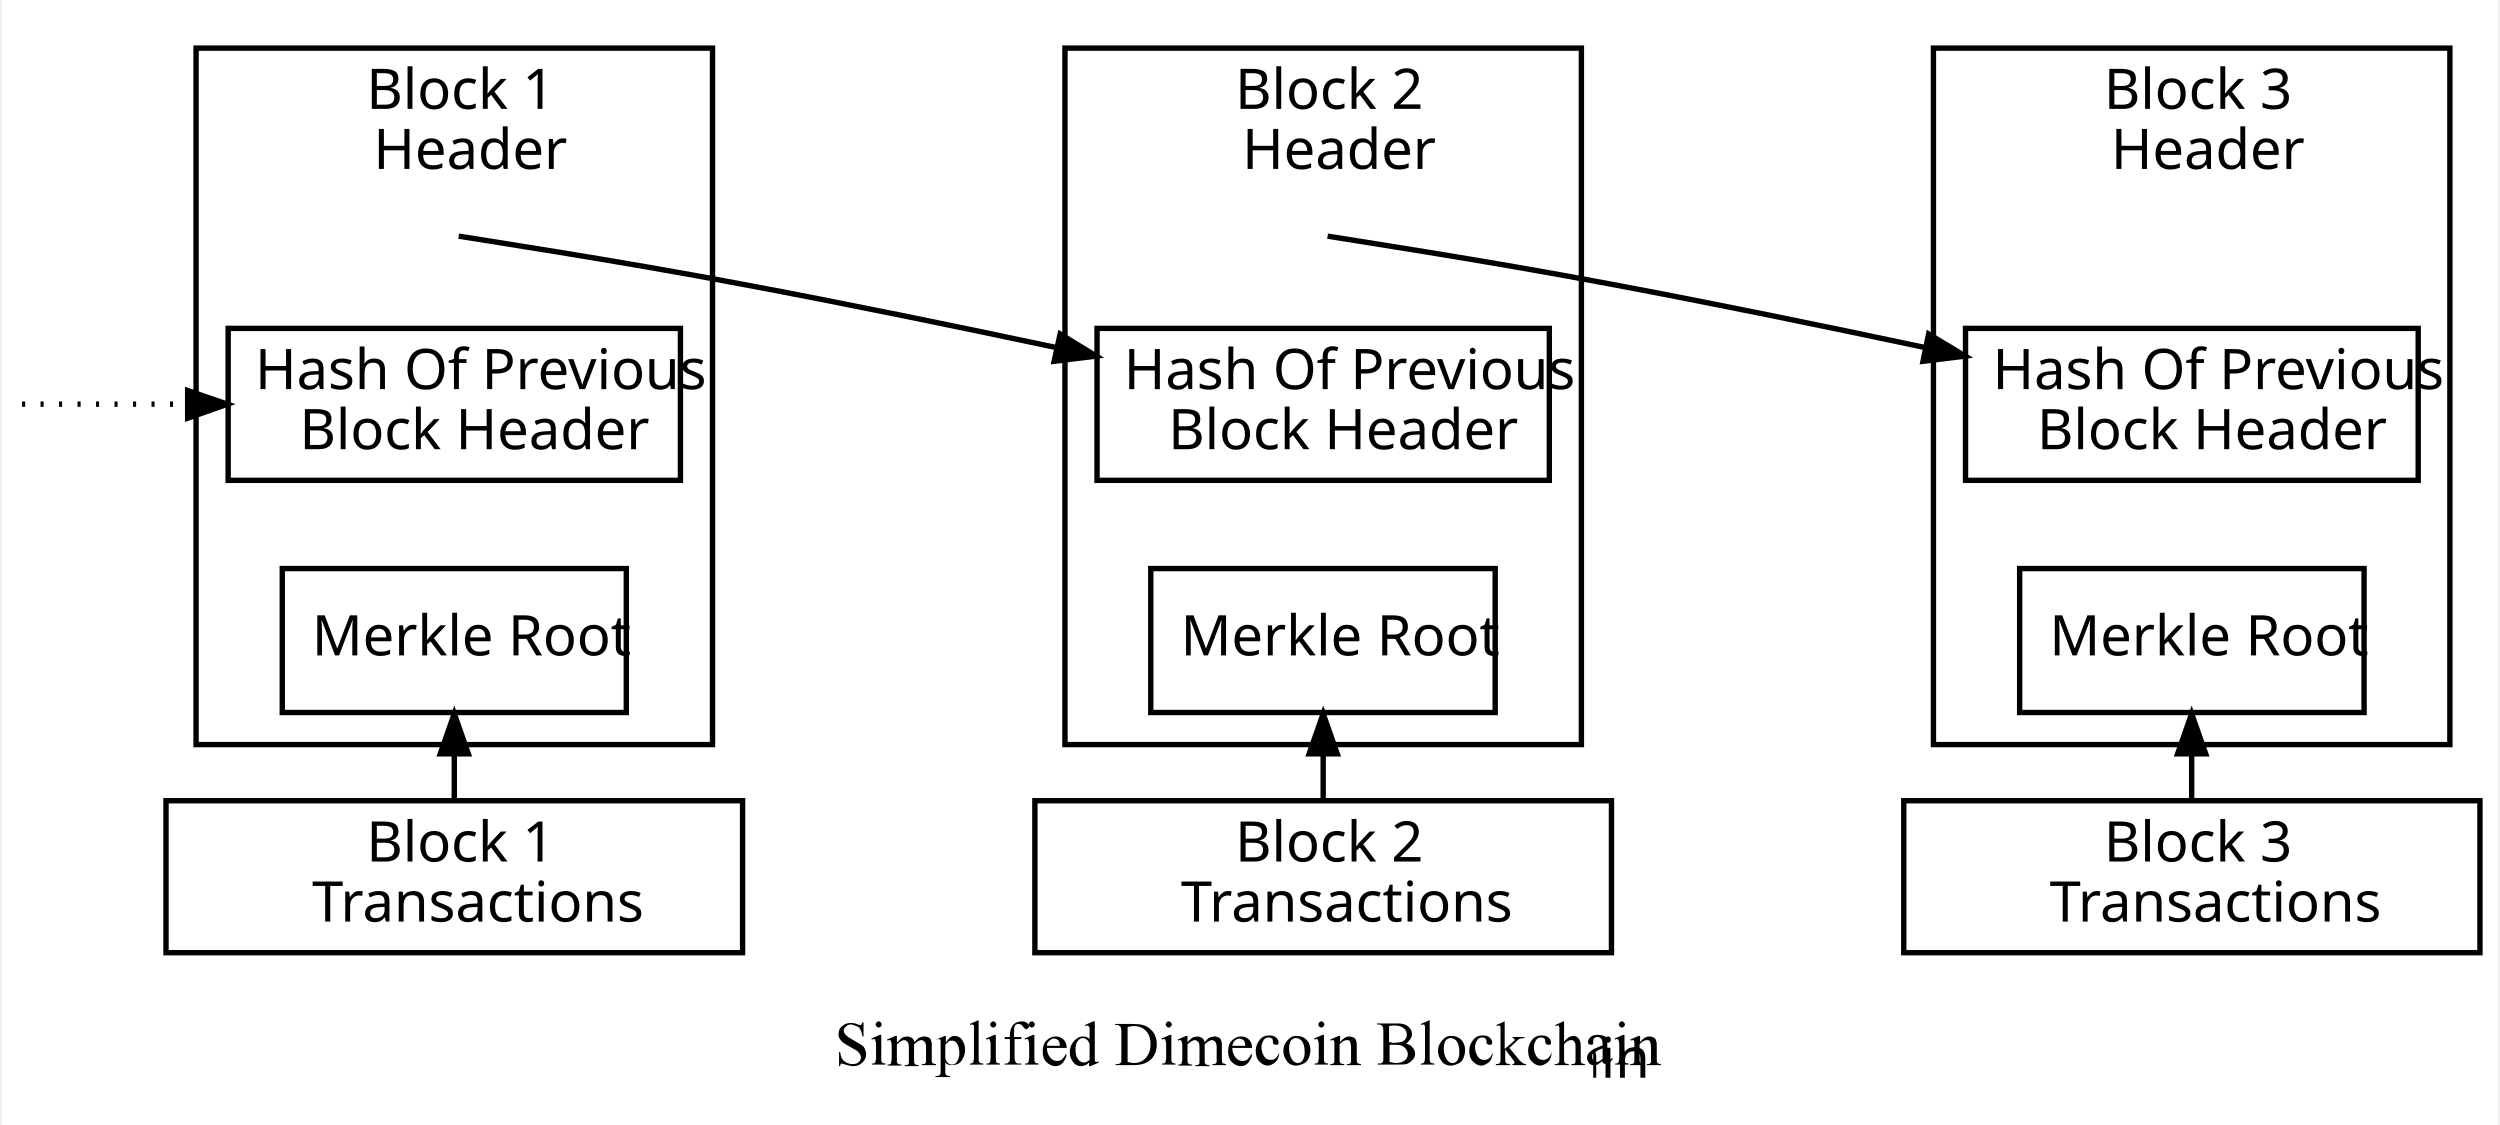
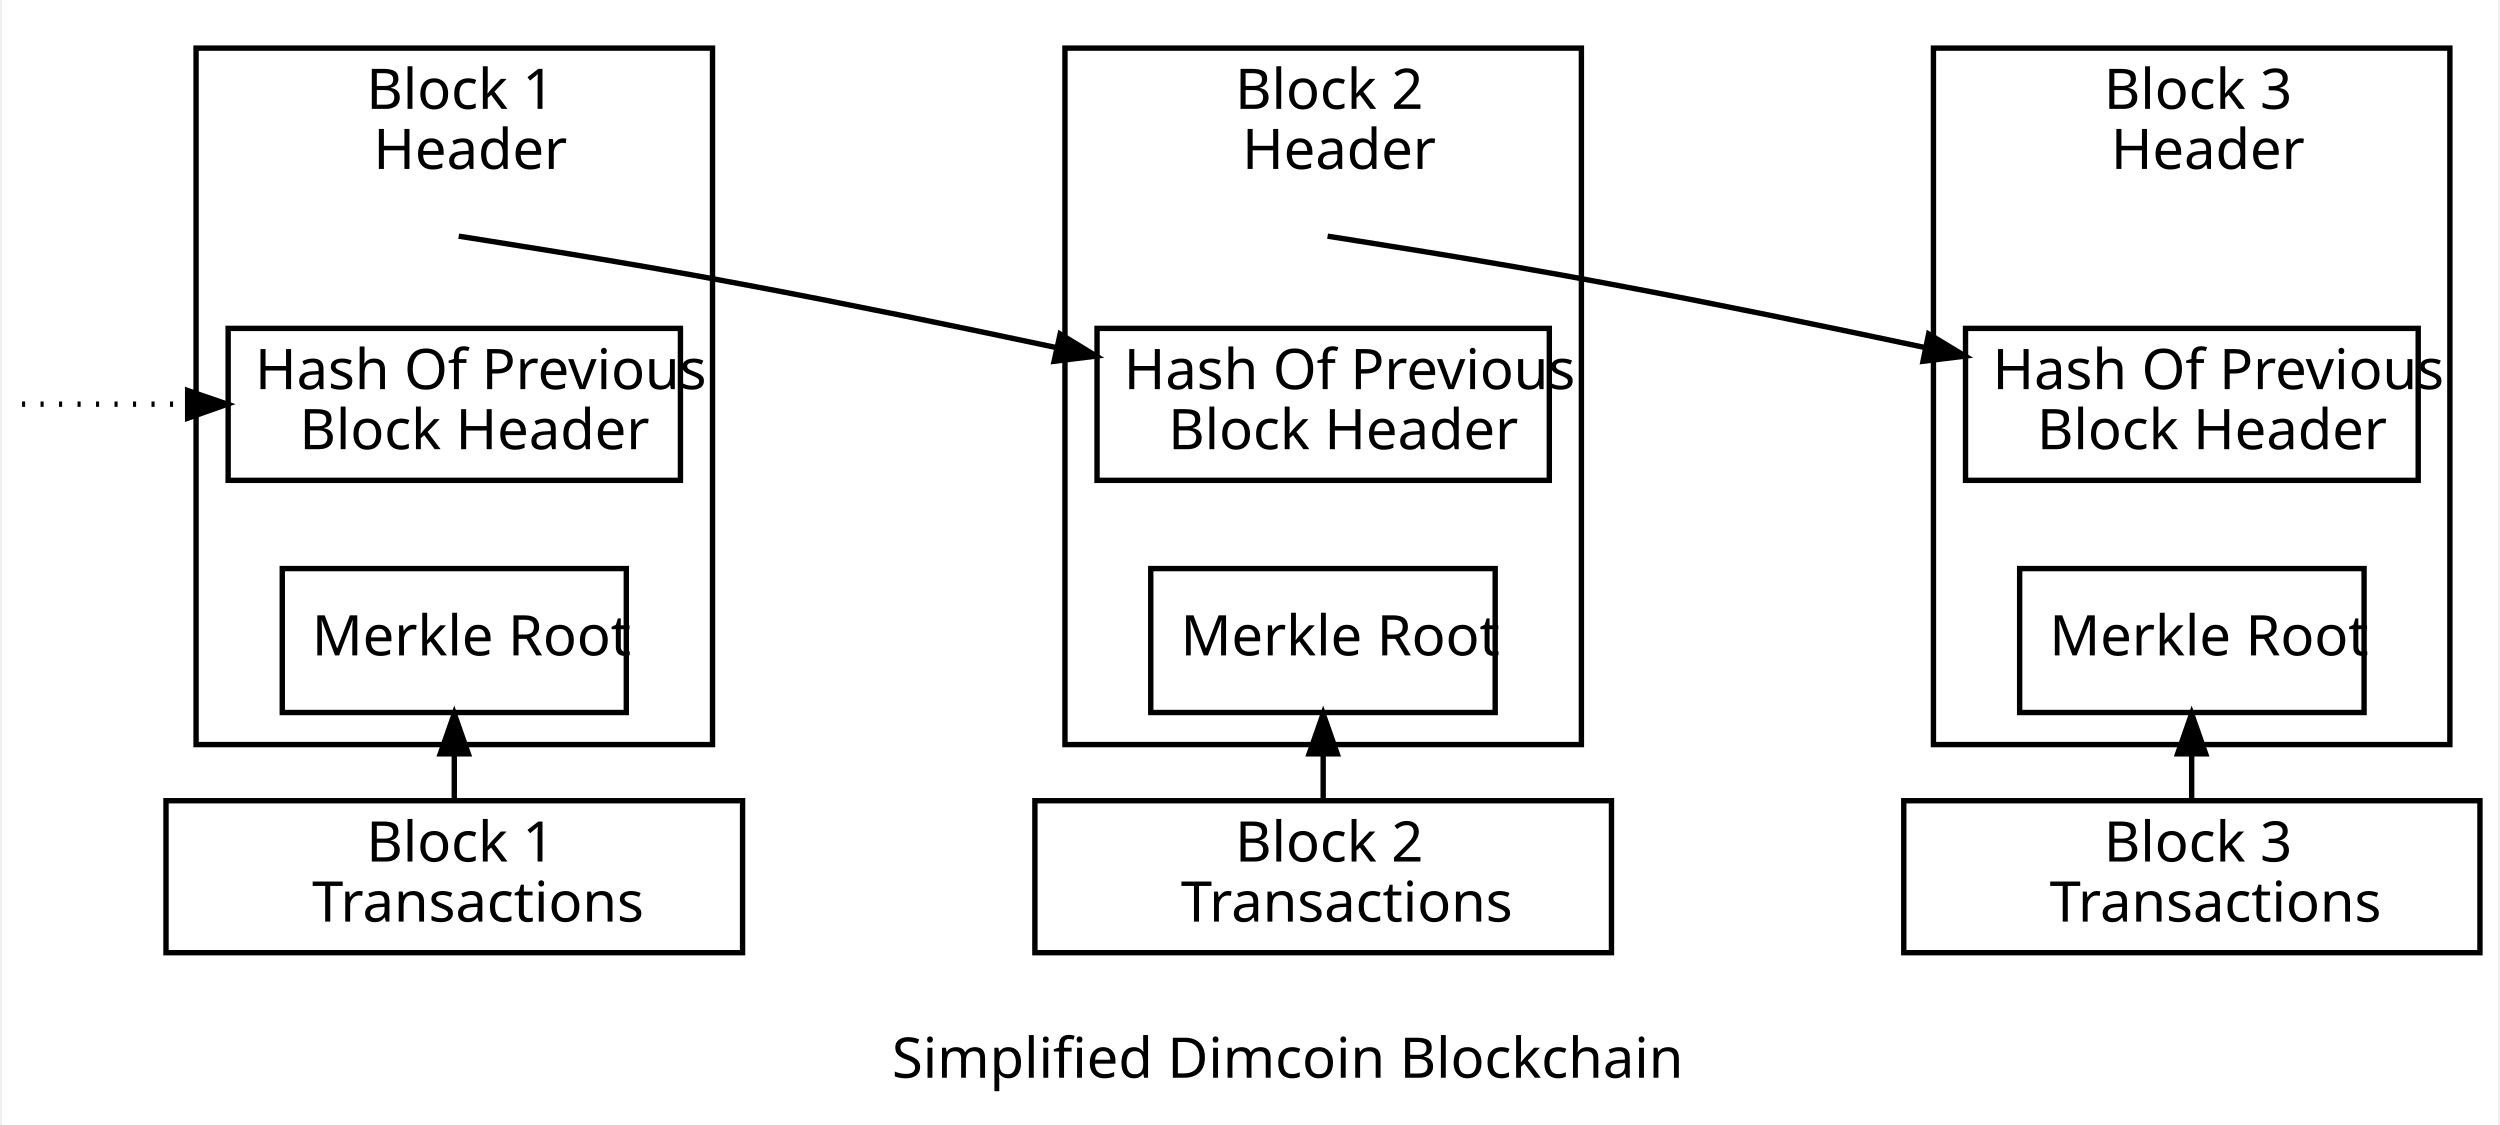
<svg xmlns="http://www.w3.org/2000/svg" version="1.1" id="Layer_1" x="0px" y="0px" width="480px" height="216px" viewBox="0 0 480 216" style="enable-background:new 0 0 480 216;" xml:space="preserve">
  <style type="text/css">
	.st0{fill:#FFFFFF;}
	.st1{font-family:'TimesNewRomanPSMT';}
	.st2{font-size:10.761px;}
	.st3{fill:none;stroke:#000000;stroke-width:1.345;stroke-miterlimit:3.075;}
	.st4{stroke:#000000;stroke-width:1.345;stroke-miterlimit:3.075;}
	.st5{fill:none;stroke:#000000;stroke-width:1.345;stroke-miterlimit:3.075;stroke-dasharray:0.769,3.843;}
</style>
  <g id="graph0" transform="scale(0.769848 0.769848) rotate(0) translate(4 277)">
    <polygon class="st0" points="-3.5,3.6 -3.5,-277 619,-277 619,3.6  " />
-     <text transform="matrix(1.299 0 0 1.299 225.2432 -8.2109)" class="st1 st2">Simplified Dash Block Chain</text>
+     <text transform="matrix(1.299 0 0 1.299 218.4554 -8.2109)" class="st1 st2">Simplified Dimcoin Blockchain</text>
    <g id="clust1">
      <polygon class="st3" points="44.9,-91.3 44.9,-265 173.7,-265 173.7,-91.3   " />
      <text transform="matrix(1.299 0 0 1.299 87.3659 -249.8418)" class="st1 st2">Block 1</text>
      <text transform="matrix(1.299 0 0 1.299 89.1266 -234.8651)" class="st1 st2">Header</text>
    </g>
    <g id="clust2">
      <polygon class="st3" points="261.6,-91.3 261.6,-265 390.4,-265 390.4,-91.3   " />
      <text transform="matrix(1.299 0 0 1.299 304.0344 -249.8418)" class="st1 st2">Block 2</text>
      <text transform="matrix(1.299 0 0 1.299 305.7951 -234.8651)" class="st1 st2">Header</text>
    </g>
    <g id="clust3">
      <polygon class="st3" points="478.2,-91.3 478.2,-265 607,-265 607,-91.3   " />
      <text transform="matrix(1.299 0 0 1.299 520.7028 -249.8418)" class="st1 st2">Block 3</text>
      <text transform="matrix(1.299 0 0 1.299 522.4648 -234.8651)" class="st1 st2">Header</text>
    </g>
    <g id="node1">
      <polygon class="st3" points="181.2,-77.3 37.4,-77.3 37.4,-39.4 181.2,-39.4   " />
      <text transform="matrix(1.299 0 0 1.299 87.3659 -62.1291)" class="st1 st2">Block 1</text>
      <text transform="matrix(1.299 0 0 1.299 73.8372 -47.1517)" class="st1 st2">Transactions</text>
    </g>
    <g id="node4">
      <polygon class="st3" points="152.2,-135.2 66.4,-135.2 66.4,-99.3 152.2,-99.3   " />
      <text transform="matrix(1.299 0 0 1.299 73.7795 -113.5495)" class="st1 st2">Merkle Root</text>
    </g>
    <g id="edge6">
      <path class="st3" d="M109.3-77.7c0-3.8,0-7.6,0-11.3" />
      <polygon class="st4" points="105.8,-89 109.3,-99 112.8,-89   " />
    </g>
    <g id="node5">
      <polygon class="st3" points="397.9,-77.3 254.1,-77.3 254.1,-39.4 397.9,-39.4   " />
      <text transform="matrix(1.299 0 0 1.299 304.0344 -62.1291)" class="st1 st2">Block 2</text>
      <text transform="matrix(1.299 0 0 1.299 290.5063 -47.1517)" class="st1 st2">Transactions</text>
    </g>
    <g id="node7">
      <polygon class="st3" points="382.4,-195.1 269.6,-195.1 269.6,-157.2 382.4,-157.2   " />
      <text transform="matrix(1.299 0 0 1.299 276.2755 -179.9486)" class="st1 st2">Hash Of Previous</text>
      <text transform="matrix(1.299 0 0 1.299 287.3534 -164.9712)" class="st1 st2">Block Header</text>
    </g>
    <g id="edge2">
      <path class="st3" d="M110.4-218.1c2.3,0.4,40.4,6.2,70.8,12c25.7,4.8,53.8,10.6,78.3,15.8" />
      <polygon class="st4" points="260.4,-193.7 269.4,-188.2 258.9,-186.9   " />
    </g>
    <g id="node3">
      <polygon class="st3" points="165.7,-195.1 52.9,-195.1 52.9,-157.2 165.7,-157.2   " />
      <text transform="matrix(1.299 0 0 1.299 59.6064 -179.9486)" class="st1 st2">Hash Of Previous</text>
      <text transform="matrix(1.299 0 0 1.299 70.6837 -164.9712)" class="st1 st2">Block Header</text>
    </g>
    <g id="node8">
      <polygon class="st3" points="368.9,-135.2 283,-135.2 283,-99.3 368.9,-99.3   " />
      <text transform="matrix(1.299 0 0 1.299 290.4486 -113.5495)" class="st1 st2">Merkle Root</text>
    </g>
    <g id="edge7">
      <path class="st3" d="M326-77.7c0-3.8,0-7.6,0-11.3" />
      <polygon class="st4" points="322.5,-89 326,-99 329.5,-89   " />
    </g>
    <g id="node9">
      <polygon class="st3" points="614.5,-77.3 470.8,-77.3 470.8,-39.4 614.5,-39.4   " />
      <text transform="matrix(1.299 0 0 1.299 520.7028 -62.1291)" class="st1 st2">Block 3</text>
      <text transform="matrix(1.299 0 0 1.299 507.1754 -47.1517)" class="st1 st2">Transactions</text>
    </g>
    <g id="node12">
      <polygon class="st3" points="599.1,-195.1 486.2,-195.1 486.2,-157.2 599.1,-157.2   " />
      <text transform="matrix(1.299 0 0 1.299 492.9439 -179.9486)" class="st1 st2">Hash Of Previous</text>
      <text transform="matrix(1.299 0 0 1.299 504.0219 -164.9712)" class="st1 st2">Block Header</text>
    </g>
    <g id="edge3">
      <path class="st3" d="M327.1-218.1c2.3,0.4,40.4,6.2,70.8,12c25.7,4.8,53.8,10.6,78.3,15.8" />
      <polygon class="st4" points="477,-193.7 486.1,-188.2 475.6,-186.9   " />
    </g>
    <g id="node13">
      <polygon class="st3" points="585.6,-135.2 499.7,-135.2 499.7,-99.3 585.6,-99.3   " />
      <text transform="matrix(1.299 0 0 1.299 507.117 -113.5495)" class="st1 st2">Merkle Root</text>
    </g>
    <g id="edge8">
      <path class="st3" d="M542.6-77.7c0-3.8,0-7.6,0-11.3" />
      <polygon class="st4" points="539.1,-89 542.6,-99 546.1,-89   " />
    </g>
    <g id="edge1">
      <path class="st5" d="M1.5-176.2c1.3,0,19.8,0,41,0" />
      <polygon class="st4" points="42.8,-179.6 52.7,-176.2 42.8,-172.7   " />
    </g>
  </g>
-   <rect x="173" y="196.5" class="st0" width="132.9" height="16.2" />
-   <g>
-     <path d="M165.8,196.3v2.7h-0.2c-0.1-0.5-0.2-0.9-0.4-1.3s-0.4-0.6-0.8-0.7s-0.7-0.3-1-0.3c-0.4,0-0.7,0.1-1,0.4s-0.4,0.5-0.4,0.8   c0,0.2,0.1,0.5,0.3,0.7c0.2,0.3,0.8,0.7,1.7,1.2c0.7,0.4,1.2,0.7,1.5,0.9s0.5,0.5,0.6,0.8s0.2,0.6,0.2,0.9c0,0.6-0.2,1.1-0.7,1.6   s-1.1,0.7-1.8,0.7c-0.2,0-0.4,0-0.7-0.1c-0.1,0-0.4-0.1-0.8-0.2s-0.6-0.2-0.7-0.2c-0.1,0-0.2,0-0.2,0.1s-0.1,0.2-0.1,0.4h-0.2v-2.7   h0.2c0.1,0.6,0.2,1,0.4,1.3s0.4,0.5,0.8,0.7s0.7,0.3,1.2,0.3c0.5,0,0.9-0.1,1.2-0.4s0.4-0.6,0.4-0.9c0-0.2-0.1-0.4-0.2-0.6   s-0.3-0.4-0.5-0.6c-0.2-0.1-0.6-0.4-1.2-0.7s-1.2-0.7-1.5-0.9s-0.5-0.5-0.7-0.8s-0.2-0.6-0.2-0.9c0-0.6,0.2-1.1,0.7-1.5   s1-0.6,1.7-0.6c0.4,0,0.9,0.1,1.3,0.3c0.2,0.1,0.4,0.1,0.5,0.1c0.1,0,0.2,0,0.2-0.1s0.1-0.2,0.2-0.4H165.8z" />
-     <path d="M169.2,198.9v4.3c0,0.3,0,0.6,0.1,0.7s0.1,0.2,0.2,0.2s0.3,0.1,0.5,0.1v0.2h-2.6v-0.2c0.3,0,0.4,0,0.5-0.1s0.2-0.1,0.2-0.3   s0.1-0.3,0.1-0.7v-2.1c0-0.6,0-1-0.1-1.1c0-0.1-0.1-0.2-0.1-0.3s-0.1-0.1-0.2-0.1c-0.1,0-0.2,0-0.4,0.1l-0.1-0.2l1.6-0.7H169.2z    M168.7,196.1c0.2,0,0.3,0.1,0.4,0.2s0.2,0.3,0.2,0.4s-0.1,0.3-0.2,0.4s-0.3,0.2-0.4,0.2s-0.3-0.1-0.4-0.2s-0.2-0.3-0.2-0.4   s0.1-0.3,0.2-0.4S168.6,196.1,168.7,196.1z" />
-     <path d="M172.3,200.1c0.4-0.4,0.6-0.6,0.7-0.7c0.2-0.1,0.4-0.3,0.6-0.3s0.4-0.1,0.6-0.1c0.3,0,0.6,0.1,0.9,0.3s0.4,0.5,0.5,0.8   c0.4-0.5,0.7-0.8,1-0.9s0.6-0.2,0.9-0.2c0.3,0,0.5,0.1,0.8,0.2s0.4,0.4,0.5,0.7c0.1,0.2,0.1,0.6,0.1,1.1v2.3c0,0.3,0,0.6,0.1,0.7   c0,0.1,0.1,0.2,0.2,0.2s0.3,0.1,0.5,0.1v0.2H177v-0.2h0.1c0.2,0,0.4,0,0.5-0.1c0.1-0.1,0.2-0.2,0.2-0.3c0-0.1,0-0.3,0-0.6V201   c0-0.4-0.1-0.7-0.2-0.9c-0.2-0.2-0.4-0.4-0.7-0.4c-0.2,0-0.4,0.1-0.6,0.2s-0.5,0.3-0.8,0.6l0,0.1l0,0.3v2.6c0,0.4,0,0.6,0.1,0.7   s0.1,0.2,0.2,0.2s0.3,0.1,0.6,0.1v0.2h-2.7v-0.2c0.3,0,0.5,0,0.6-0.1s0.2-0.2,0.2-0.3c0-0.1,0-0.3,0-0.6V201c0-0.4-0.1-0.8-0.2-0.9   c-0.2-0.2-0.4-0.4-0.7-0.4c-0.2,0-0.4,0.1-0.6,0.2c-0.3,0.2-0.6,0.4-0.8,0.6v2.9c0,0.4,0,0.6,0.1,0.7s0.1,0.2,0.2,0.2   s0.3,0.1,0.6,0.1v0.2h-2.7v-0.2c0.2,0,0.4,0,0.5-0.1s0.2-0.1,0.2-0.3s0.1-0.3,0.1-0.7v-2.1c0-0.6,0-1-0.1-1.1   c0-0.1-0.1-0.2-0.1-0.3s-0.1-0.1-0.2-0.1c-0.1,0-0.2,0-0.4,0.1l-0.1-0.2l1.6-0.7h0.3V200.1z" />
-     <path d="M179.7,199.6l1.7-0.7h0.2v1.3c0.3-0.5,0.6-0.8,0.8-1s0.6-0.3,0.9-0.3c0.5,0,1,0.2,1.3,0.6c0.4,0.5,0.7,1.2,0.7,2   c0,0.9-0.3,1.7-0.8,2.3c-0.4,0.5-1,0.7-1.7,0.7c-0.3,0-0.5,0-0.8-0.1c-0.2-0.1-0.3-0.2-0.5-0.4v1.6c0,0.4,0,0.6,0.1,0.7   s0.1,0.2,0.2,0.2s0.3,0.1,0.6,0.1v0.2h-2.8v-0.2h0.1c0.2,0,0.4,0,0.6-0.1c0.1,0,0.1-0.1,0.2-0.2s0.1-0.3,0.1-0.7v-5.1   c0-0.3,0-0.6,0-0.7s-0.1-0.2-0.1-0.2s-0.2-0.1-0.3-0.1c-0.1,0-0.2,0-0.4,0.1L179.7,199.6z M181.5,200.6v2c0,0.4,0,0.7,0.1,0.9   c0.1,0.2,0.2,0.4,0.4,0.6s0.5,0.3,0.8,0.3c0.4,0,0.7-0.2,0.9-0.5c0.3-0.4,0.5-1,0.5-1.7c0-0.8-0.2-1.5-0.5-1.9   c-0.2-0.3-0.5-0.5-0.9-0.5c-0.2,0-0.4,0-0.6,0.1C182.1,200,181.9,200.2,181.5,200.6z" />
-     <path d="M187.9,196.1v7.1c0,0.3,0,0.6,0.1,0.7s0.1,0.2,0.2,0.2s0.3,0.1,0.6,0.1v0.2h-2.6v-0.2c0.2,0,0.4,0,0.5-0.1s0.2-0.1,0.2-0.3   s0.1-0.3,0.1-0.7v-4.9c0-0.6,0-1,0-1.1s-0.1-0.2-0.1-0.3s-0.1-0.1-0.2-0.1c-0.1,0-0.2,0-0.4,0.1l-0.1-0.2l1.6-0.7H187.9z" />
-     <path d="M191.2,198.9v4.3c0,0.3,0,0.6,0.1,0.7s0.1,0.2,0.2,0.2s0.3,0.1,0.5,0.1v0.2h-2.6v-0.2c0.3,0,0.4,0,0.5-0.1s0.2-0.1,0.2-0.3   s0.1-0.3,0.1-0.7v-2.1c0-0.6,0-1-0.1-1.1c0-0.1-0.1-0.2-0.1-0.3s-0.1-0.1-0.2-0.1c-0.1,0-0.2,0-0.4,0.1l-0.1-0.2l1.6-0.7H191.2z    M190.7,196.1c0.2,0,0.3,0.1,0.4,0.2s0.2,0.3,0.2,0.4s-0.1,0.3-0.2,0.4s-0.3,0.2-0.4,0.2s-0.3-0.1-0.4-0.2s-0.2-0.3-0.2-0.4   s0.1-0.3,0.2-0.4S190.6,196.1,190.7,196.1z" />
-     <path d="M194.8,199.5v3.5c0,0.5,0.1,0.8,0.2,0.9c0.1,0.2,0.3,0.3,0.6,0.3h0.5v0.2h-3.2v-0.2h0.2c0.2,0,0.3,0,0.4-0.1   s0.2-0.2,0.3-0.3s0.1-0.4,0.1-0.8v-3.5h-1v-0.4h1v-0.4c0-0.5,0.1-1,0.3-1.4s0.4-0.7,0.8-0.9s0.8-0.3,1.2-0.3c0.4,0,0.8,0.1,1.1,0.4   c0.2,0.2,0.3,0.4,0.3,0.6c0,0.1-0.1,0.2-0.2,0.3s-0.2,0.2-0.3,0.2c-0.1,0-0.2,0-0.3-0.1s-0.2-0.2-0.4-0.4s-0.3-0.4-0.4-0.4   s-0.3-0.1-0.4-0.1c-0.2,0-0.3,0-0.5,0.1s-0.2,0.2-0.3,0.4s-0.1,0.7-0.1,1.6v0.4h1.4v0.4H194.8z" />
-     <path d="M198.6,198.9v4.3c0,0.3,0,0.6,0.1,0.7s0.1,0.2,0.2,0.2s0.3,0.1,0.5,0.1v0.2h-2.6v-0.2c0.3,0,0.4,0,0.5-0.1s0.2-0.1,0.2-0.3   s0.1-0.3,0.1-0.7v-2.1c0-0.6,0-1-0.1-1.1c0-0.1-0.1-0.2-0.1-0.3s-0.1-0.1-0.2-0.1c-0.1,0-0.2,0-0.4,0.1l-0.1-0.2l1.6-0.7H198.6z    M198.1,196.1c0.2,0,0.3,0.1,0.4,0.2s0.2,0.3,0.2,0.4s-0.1,0.3-0.2,0.4s-0.3,0.2-0.4,0.2s-0.3-0.1-0.4-0.2s-0.2-0.3-0.2-0.4   s0.1-0.3,0.2-0.4S197.9,196.1,198.1,196.1z" />
-     <path d="M201,201.1c0,0.8,0.2,1.4,0.6,1.9s0.8,0.7,1.4,0.7c0.4,0,0.7-0.1,0.9-0.3s0.5-0.5,0.7-1l0.2,0.1c-0.1,0.5-0.3,1-0.7,1.5   s-0.9,0.7-1.5,0.7c-0.6,0-1.2-0.3-1.7-0.8s-0.7-1.2-0.7-2c0-0.9,0.2-1.6,0.7-2.1s1.1-0.8,1.8-0.8c0.6,0,1.1,0.2,1.5,0.6   s0.6,0.9,0.6,1.6H201z M201,200.8h2.5c0-0.3-0.1-0.6-0.1-0.7c-0.1-0.2-0.2-0.4-0.4-0.5s-0.4-0.2-0.6-0.2c-0.3,0-0.6,0.1-0.9,0.4   S201,200.3,201,200.8z" />
-     <path d="M209.2,203.9c-0.3,0.3-0.5,0.5-0.8,0.6s-0.5,0.2-0.8,0.2c-0.6,0-1.1-0.2-1.5-0.7s-0.7-1.1-0.7-1.9s0.2-1.5,0.7-2.1   s1.1-1,1.9-1c0.5,0,0.9,0.2,1.2,0.5v-1c0-0.6,0-1,0-1.1S209,197,209,197s-0.1-0.1-0.2-0.1c-0.1,0-0.2,0-0.4,0.1l-0.1-0.2l1.6-0.7   h0.3v6.2c0,0.6,0,1,0,1.2s0.1,0.2,0.1,0.3s0.1,0.1,0.2,0.1c0.1,0,0.2,0,0.4-0.1l0.1,0.2l-1.6,0.7h-0.3V203.9z M209.2,203.5v-2.8   c0-0.3-0.1-0.5-0.2-0.7s-0.3-0.4-0.5-0.5s-0.4-0.2-0.6-0.2c-0.3,0-0.7,0.2-0.9,0.5c-0.4,0.4-0.5,1-0.5,1.8c0,0.8,0.2,1.4,0.5,1.8   s0.7,0.6,1.1,0.6C208.5,204,208.8,203.8,209.2,203.5z" />
-     <path d="M214.2,204.5v-0.2h0.3c0.3,0,0.6-0.1,0.7-0.3c0.1-0.1,0.1-0.4,0.1-0.9v-5.1c0-0.5-0.1-0.8-0.2-0.9   c-0.2-0.2-0.4-0.3-0.7-0.3h-0.3v-0.2h3.2c1.2,0,2.1,0.1,2.7,0.4s1.1,0.7,1.5,1.3s0.6,1.4,0.6,2.2c0,1.1-0.3,2-1,2.8   c-0.8,0.8-1.9,1.2-3.4,1.2H214.2z M216.5,203.9c0.5,0.1,0.9,0.2,1.2,0.2c0.9,0,1.7-0.3,2.3-1s0.9-1.5,0.9-2.6c0-1.1-0.3-2-0.9-2.6   s-1.4-0.9-2.3-0.9c-0.4,0-0.8,0.1-1.2,0.2V203.9z" />
-     <path d="M224.9,198.9v4.3c0,0.3,0,0.6,0.1,0.7s0.1,0.2,0.2,0.2s0.3,0.1,0.5,0.1v0.2h-2.6v-0.2c0.3,0,0.4,0,0.5-0.1s0.2-0.1,0.2-0.3   s0.1-0.3,0.1-0.7v-2.1c0-0.6,0-1-0.1-1.1c0-0.1-0.1-0.2-0.1-0.3s-0.1-0.1-0.2-0.1c-0.1,0-0.2,0-0.4,0.1l-0.1-0.2l1.6-0.7H224.9z    M224.4,196.1c0.2,0,0.3,0.1,0.4,0.2s0.2,0.3,0.2,0.4s-0.1,0.3-0.2,0.4s-0.3,0.2-0.4,0.2s-0.3-0.1-0.4-0.2s-0.2-0.3-0.2-0.4   s0.1-0.3,0.2-0.4S224.2,196.1,224.4,196.1z" />
-     <path d="M228,200.1c0.4-0.4,0.6-0.6,0.7-0.7c0.2-0.1,0.4-0.3,0.6-0.3s0.4-0.1,0.6-0.1c0.3,0,0.6,0.1,0.9,0.3s0.4,0.5,0.5,0.8   c0.4-0.5,0.7-0.8,1-0.9s0.6-0.2,0.9-0.2c0.3,0,0.5,0.1,0.8,0.2s0.4,0.4,0.5,0.7c0.1,0.2,0.1,0.6,0.1,1.1v2.3c0,0.3,0,0.6,0.1,0.7   c0,0.1,0.1,0.2,0.2,0.2s0.3,0.1,0.5,0.1v0.2h-2.6v-0.2h0.1c0.2,0,0.4,0,0.5-0.1c0.1-0.1,0.2-0.2,0.2-0.3c0-0.1,0-0.3,0-0.6V201   c0-0.4-0.1-0.7-0.2-0.9c-0.2-0.2-0.4-0.4-0.7-0.4c-0.2,0-0.4,0.1-0.6,0.2s-0.5,0.3-0.8,0.6l0,0.1l0,0.3v2.6c0,0.4,0,0.6,0.1,0.7   s0.1,0.2,0.2,0.2s0.3,0.1,0.6,0.1v0.2h-2.7v-0.2c0.3,0,0.5,0,0.6-0.1s0.2-0.2,0.2-0.3c0-0.1,0-0.3,0-0.6V201c0-0.4-0.1-0.8-0.2-0.9   c-0.2-0.2-0.4-0.4-0.7-0.4c-0.2,0-0.4,0.1-0.6,0.2c-0.3,0.2-0.6,0.4-0.8,0.6v2.9c0,0.4,0,0.6,0.1,0.7s0.1,0.2,0.2,0.2   s0.3,0.1,0.6,0.1v0.2h-2.7v-0.2c0.2,0,0.4,0,0.5-0.1s0.2-0.1,0.2-0.3s0.1-0.3,0.1-0.7v-2.1c0-0.6,0-1-0.1-1.1   c0-0.1-0.1-0.2-0.1-0.3s-0.1-0.1-0.2-0.1c-0.1,0-0.2,0-0.4,0.1l-0.1-0.2l1.6-0.7h0.3V200.1z" />
-     <path d="M236.6,201.1c0,0.8,0.2,1.4,0.6,1.9s0.8,0.7,1.4,0.7c0.4,0,0.7-0.1,0.9-0.3s0.5-0.5,0.7-1l0.2,0.1c-0.1,0.5-0.3,1-0.7,1.5   s-0.9,0.7-1.5,0.7c-0.6,0-1.2-0.3-1.7-0.8s-0.7-1.2-0.7-2c0-0.9,0.2-1.6,0.7-2.1s1.1-0.8,1.8-0.8c0.6,0,1.1,0.2,1.5,0.6   s0.6,0.9,0.6,1.6H236.6z M236.6,200.8h2.5c0-0.3-0.1-0.6-0.1-0.7c-0.1-0.2-0.2-0.4-0.4-0.5s-0.4-0.2-0.6-0.2   c-0.3,0-0.6,0.1-0.9,0.4S236.7,200.3,236.6,200.8z" />
-     <path d="M245.6,202.4c-0.1,0.7-0.4,1.3-0.8,1.6s-0.9,0.6-1.4,0.6c-0.6,0-1.1-0.3-1.6-0.8s-0.7-1.2-0.7-2.1c0-0.8,0.3-1.5,0.8-2.1   s1.1-0.8,1.8-0.8c0.5,0,1,0.1,1.3,0.4s0.5,0.6,0.5,0.9c0,0.1,0,0.3-0.1,0.4s-0.2,0.1-0.4,0.1c-0.2,0-0.4-0.1-0.5-0.2   c-0.1-0.1-0.1-0.2-0.1-0.5s-0.1-0.4-0.2-0.5c-0.1-0.1-0.3-0.2-0.6-0.2c-0.4,0-0.7,0.1-0.9,0.4c-0.3,0.4-0.5,0.9-0.5,1.5   c0,0.6,0.2,1.2,0.5,1.7s0.7,0.7,1.3,0.7c0.4,0,0.7-0.1,1-0.4c0.2-0.2,0.4-0.5,0.6-1L245.6,202.4z" />
-     <path d="M249,198.9c0.8,0,1.5,0.3,2,0.9c0.4,0.5,0.6,1.1,0.6,1.8c0,0.5-0.1,1-0.3,1.5s-0.5,0.9-1,1.1s-0.9,0.4-1.4,0.4   c-0.8,0-1.5-0.3-1.9-1c-0.4-0.5-0.6-1.2-0.6-1.8c0-0.5,0.1-1,0.4-1.5s0.6-0.8,1-1.1S248.5,198.9,249,198.9z M248.8,199.3   c-0.2,0-0.4,0.1-0.6,0.2s-0.4,0.3-0.5,0.6s-0.2,0.7-0.2,1.2c0,0.8,0.2,1.5,0.5,2s0.7,0.8,1.2,0.8c0.4,0,0.7-0.2,0.9-0.5   s0.4-0.8,0.4-1.6c0-1-0.2-1.7-0.6-2.2C249.6,199.5,249.2,199.3,248.8,199.3z" />
-     <path d="M254.2,198.9v4.3c0,0.3,0,0.6,0.1,0.7s0.1,0.2,0.2,0.2s0.3,0.1,0.5,0.1v0.2h-2.6v-0.2c0.3,0,0.4,0,0.5-0.1s0.2-0.1,0.2-0.3   s0.1-0.3,0.1-0.7v-2.1c0-0.6,0-1-0.1-1.1c0-0.1-0.1-0.2-0.1-0.3s-0.1-0.1-0.2-0.1c-0.1,0-0.2,0-0.4,0.1l-0.1-0.2l1.6-0.7H254.2z    M253.7,196.1c0.2,0,0.3,0.1,0.4,0.2s0.2,0.3,0.2,0.4s-0.1,0.3-0.2,0.4s-0.3,0.2-0.4,0.2s-0.3-0.1-0.4-0.2s-0.2-0.3-0.2-0.4   s0.1-0.3,0.2-0.4S253.6,196.1,253.7,196.1z" />
-     <path d="M257.3,200.1c0.6-0.8,1.2-1.1,1.8-1.1c0.3,0,0.5,0.1,0.8,0.2s0.4,0.4,0.5,0.7c0.1,0.2,0.1,0.6,0.1,1.1v2.3   c0,0.3,0,0.6,0.1,0.7c0,0.1,0.1,0.2,0.2,0.2s0.3,0.1,0.5,0.1v0.2h-2.7v-0.2h0.1c0.2,0,0.4,0,0.5-0.1s0.2-0.2,0.2-0.3   c0-0.1,0-0.2,0-0.6v-2.2c0-0.5-0.1-0.8-0.2-1.1s-0.3-0.3-0.6-0.3c-0.5,0-0.9,0.3-1.4,0.8v2.8c0,0.4,0,0.6,0.1,0.7   c0.1,0.1,0.1,0.2,0.2,0.2s0.3,0.1,0.6,0.1v0.2h-2.7v-0.2h0.1c0.3,0,0.5-0.1,0.6-0.2s0.1-0.4,0.1-0.8v-2c0-0.6,0-1,0-1.2   s-0.1-0.2-0.1-0.3s-0.1-0.1-0.2-0.1c-0.1,0-0.2,0-0.4,0.1l-0.1-0.2l1.6-0.7h0.3V200.1z" />
-     <path d="M269.9,200.4c0.6,0.1,1,0.3,1.2,0.6c0.4,0.4,0.6,0.8,0.6,1.3c0,0.4-0.1,0.8-0.4,1.1s-0.6,0.6-1,0.8s-1.1,0.2-2,0.2h-3.8   v-0.2h0.3c0.3,0,0.6-0.1,0.7-0.3c0.1-0.1,0.1-0.4,0.1-0.9v-5.1c0-0.5-0.1-0.8-0.2-0.9c-0.2-0.2-0.4-0.3-0.7-0.3h-0.3v-0.2h3.4   c0.6,0,1.2,0,1.5,0.1c0.6,0.1,1,0.4,1.3,0.7s0.5,0.8,0.5,1.2c0,0.4-0.1,0.8-0.4,1.1S270.3,200.3,269.9,200.4z M266.8,200.1   c0.1,0,0.3,0,0.5,0.1s0.4,0,0.6,0c0.6,0,1-0.1,1.3-0.2s0.5-0.3,0.7-0.6s0.2-0.5,0.2-0.8c0-0.5-0.2-0.9-0.6-1.2s-0.9-0.5-1.7-0.5   c-0.4,0-0.7,0-1.1,0.1V200.1z M266.8,203.9c0.5,0.1,0.9,0.2,1.3,0.2c0.7,0,1.2-0.2,1.6-0.5s0.6-0.7,0.6-1.2c0-0.3-0.1-0.6-0.3-0.9   s-0.4-0.5-0.8-0.7s-0.8-0.2-1.4-0.2c-0.2,0-0.4,0-0.6,0s-0.3,0-0.4,0V203.9z" />
-     <path d="M274.5,196.1v7.1c0,0.3,0,0.6,0.1,0.7s0.1,0.2,0.2,0.2s0.3,0.1,0.6,0.1v0.2h-2.6v-0.2c0.2,0,0.4,0,0.5-0.1s0.2-0.1,0.2-0.3   s0.1-0.3,0.1-0.7v-4.9c0-0.6,0-1,0-1.1s-0.1-0.2-0.1-0.3s-0.1-0.1-0.2-0.1c-0.1,0-0.2,0-0.4,0.1l-0.1-0.2l1.6-0.7H274.5z" />
-     <path d="M278.7,198.9c0.8,0,1.5,0.3,2,0.9c0.4,0.5,0.6,1.1,0.6,1.8c0,0.5-0.1,1-0.3,1.5s-0.5,0.9-1,1.1s-0.9,0.4-1.4,0.4   c-0.8,0-1.5-0.3-1.9-1c-0.4-0.5-0.6-1.2-0.6-1.8c0-0.5,0.1-1,0.4-1.5s0.6-0.8,1-1.1S278.2,198.9,278.7,198.9z M278.5,199.3   c-0.2,0-0.4,0.1-0.6,0.2s-0.4,0.3-0.5,0.6s-0.2,0.7-0.2,1.2c0,0.8,0.2,1.5,0.5,2s0.7,0.8,1.2,0.8c0.4,0,0.7-0.2,0.9-0.5   s0.4-0.8,0.4-1.6c0-1-0.2-1.7-0.6-2.2C279.3,199.5,278.9,199.3,278.5,199.3z" />
-     <path d="M286.6,202.4c-0.1,0.7-0.4,1.3-0.8,1.6s-0.9,0.6-1.4,0.6c-0.6,0-1.1-0.3-1.6-0.8s-0.7-1.2-0.7-2.1c0-0.8,0.3-1.5,0.8-2.1   s1.1-0.8,1.8-0.8c0.5,0,1,0.1,1.3,0.4s0.5,0.6,0.5,0.9c0,0.1,0,0.3-0.1,0.4s-0.2,0.1-0.4,0.1c-0.2,0-0.4-0.1-0.5-0.2   c-0.1-0.1-0.1-0.2-0.1-0.5s-0.1-0.4-0.2-0.5c-0.1-0.1-0.3-0.2-0.6-0.2c-0.4,0-0.7,0.1-0.9,0.4c-0.3,0.4-0.5,0.9-0.5,1.5   c0,0.6,0.2,1.2,0.5,1.7s0.7,0.7,1.3,0.7c0.4,0,0.7-0.1,1-0.4c0.2-0.2,0.4-0.5,0.6-1L286.6,202.4z" />
-     <path d="M288.9,196.1v5.3l1.4-1.2c0.3-0.3,0.5-0.4,0.5-0.5c0,0,0-0.1,0-0.1c0-0.1,0-0.1-0.1-0.2s-0.2-0.1-0.3-0.1v-0.2h2.3v0.2   c-0.3,0-0.6,0.1-0.8,0.1s-0.4,0.2-0.7,0.5l-1.4,1.3l1.4,1.7c0.4,0.5,0.6,0.8,0.8,0.9c0.2,0.2,0.4,0.3,0.5,0.4   c0.1,0,0.3,0.1,0.5,0.1v0.2h-2.6v-0.2c0.1,0,0.2,0,0.3-0.1s0.1-0.1,0.1-0.2c0-0.1-0.1-0.2-0.2-0.4l-1.6-2.1v1.8   c0,0.3,0,0.6,0.1,0.7s0.1,0.2,0.2,0.2s0.3,0.1,0.6,0.1v0.2h-2.7v-0.2c0.3,0,0.5,0,0.6-0.1c0.1,0,0.1-0.1,0.2-0.2   c0.1-0.1,0.1-0.4,0.1-0.7v-4.9c0-0.6,0-1,0-1.1s-0.1-0.2-0.1-0.3s-0.1-0.1-0.2-0.1c-0.1,0-0.2,0-0.4,0.1l-0.1-0.2l1.6-0.7H288.9z" />
-     <path d="M297.9,202.4c-0.1,0.7-0.4,1.3-0.8,1.6s-0.9,0.6-1.4,0.6c-0.6,0-1.1-0.3-1.6-0.8s-0.7-1.2-0.7-2.1c0-0.8,0.3-1.5,0.8-2.1   s1.1-0.8,1.8-0.8c0.5,0,1,0.1,1.3,0.4s0.5,0.6,0.5,0.9c0,0.1,0,0.3-0.1,0.4s-0.2,0.1-0.4,0.1c-0.2,0-0.4-0.1-0.5-0.2   c-0.1-0.1-0.1-0.2-0.1-0.5s-0.1-0.4-0.2-0.5c-0.1-0.1-0.3-0.2-0.6-0.2c-0.4,0-0.7,0.1-0.9,0.4c-0.3,0.4-0.5,0.9-0.5,1.5   c0,0.6,0.2,1.2,0.5,1.7s0.7,0.7,1.3,0.7c0.4,0,0.7-0.1,1-0.4c0.2-0.2,0.4-0.5,0.6-1L297.9,202.4z" />
-     <path d="M300.3,196.1v3.9c0.4-0.5,0.8-0.8,1-0.9s0.5-0.2,0.8-0.2c0.3,0,0.6,0.1,0.8,0.3s0.4,0.4,0.5,0.8c0.1,0.2,0.1,0.7,0.1,1.4   v1.9c0,0.3,0,0.6,0.1,0.7c0,0.1,0.1,0.2,0.2,0.2s0.3,0.1,0.5,0.1v0.2h-2.6v-0.2h0.1c0.2,0,0.4,0,0.5-0.1s0.2-0.2,0.2-0.3   c0-0.1,0-0.2,0-0.6v-1.9c0-0.6,0-1-0.1-1.2s-0.2-0.3-0.3-0.4s-0.3-0.1-0.5-0.1c-0.2,0-0.4,0.1-0.6,0.2s-0.5,0.3-0.7,0.6v2.8   c0,0.4,0,0.6,0.1,0.7s0.1,0.2,0.2,0.2s0.3,0.1,0.6,0.1v0.2h-2.7v-0.2c0.2,0,0.4,0,0.6-0.1c0.1,0,0.1-0.1,0.2-0.2s0.1-0.3,0.1-0.7   v-4.9c0-0.6,0-1,0-1.1s-0.1-0.2-0.1-0.3s-0.1-0.1-0.2-0.1c-0.1,0-0.2,0-0.4,0.1l-0.1-0.2l1.6-0.7H300.3z" />
-     <path d="M307.7,203.7c-0.6,0.4-0.9,0.7-1,0.7c-0.2,0.1-0.4,0.1-0.7,0.1c-0.4,0-0.7-0.1-0.9-0.4s-0.4-0.6-0.4-1   c0-0.3,0.1-0.5,0.2-0.7c0.2-0.3,0.4-0.5,0.8-0.8s1.1-0.5,2-0.9v-0.2c0-0.5-0.1-0.9-0.3-1.1s-0.4-0.3-0.7-0.3   c-0.2,0-0.4,0.1-0.6,0.2c-0.1,0.1-0.2,0.3-0.2,0.5l0,0.3c0,0.2,0,0.3-0.1,0.4s-0.2,0.1-0.4,0.1c-0.1,0-0.3-0.1-0.4-0.2   s-0.1-0.2-0.1-0.4c0-0.3,0.2-0.6,0.5-0.9s0.8-0.4,1.4-0.4c0.5,0,0.9,0.1,1.2,0.2c0.2,0.1,0.4,0.3,0.5,0.6c0.1,0.2,0.1,0.5,0.1,1   v1.8c0,0.5,0,0.8,0,0.9s0.1,0.2,0.1,0.2s0.1,0.1,0.2,0.1c0.1,0,0.1,0,0.2,0c0.1-0.1,0.2-0.2,0.5-0.4v0.3c-0.4,0.6-0.9,0.9-1.3,0.9   c-0.2,0-0.3-0.1-0.5-0.2S307.7,204,307.7,203.7z M307.7,203.3v-2c-0.6,0.2-1,0.4-1.1,0.5c-0.3,0.2-0.5,0.4-0.7,0.5   s-0.2,0.4-0.2,0.6c0,0.3,0.1,0.5,0.3,0.7s0.4,0.3,0.6,0.3C306.9,203.9,307.2,203.7,307.7,203.3z" />
-     <path d="M311.9,198.9v4.3c0,0.3,0,0.6,0.1,0.7s0.1,0.2,0.2,0.2s0.3,0.1,0.5,0.1v0.2h-2.6v-0.2c0.3,0,0.4,0,0.5-0.1s0.2-0.1,0.2-0.3   s0.1-0.3,0.1-0.7v-2.1c0-0.6,0-1-0.1-1.1c0-0.1-0.1-0.2-0.1-0.3s-0.1-0.1-0.2-0.1c-0.1,0-0.2,0-0.4,0.1l-0.1-0.2l1.6-0.7H311.9z    M311.4,196.1c0.2,0,0.3,0.1,0.4,0.2s0.2,0.3,0.2,0.4s-0.1,0.3-0.2,0.4s-0.3,0.2-0.4,0.2s-0.3-0.1-0.4-0.2s-0.2-0.3-0.2-0.4   s0.1-0.3,0.2-0.4S311.2,196.1,311.4,196.1z" />
-     <path d="M314.9,200.1c0.6-0.8,1.2-1.1,1.8-1.1c0.3,0,0.5,0.1,0.8,0.2s0.4,0.4,0.5,0.7c0.1,0.2,0.1,0.6,0.1,1.1v2.3   c0,0.3,0,0.6,0.1,0.7c0,0.1,0.1,0.2,0.2,0.2s0.3,0.1,0.5,0.1v0.2h-2.7v-0.2h0.1c0.2,0,0.4,0,0.5-0.1s0.2-0.2,0.2-0.3   c0-0.1,0-0.2,0-0.6v-2.2c0-0.5-0.1-0.8-0.2-1.1s-0.3-0.3-0.6-0.3c-0.5,0-0.9,0.3-1.4,0.8v2.8c0,0.4,0,0.6,0.1,0.7   c0.1,0.1,0.1,0.2,0.2,0.2s0.3,0.1,0.6,0.1v0.2h-2.7v-0.2h0.1c0.3,0,0.5-0.1,0.6-0.2s0.1-0.4,0.1-0.8v-2c0-0.6,0-1,0-1.2   s-0.1-0.2-0.1-0.3s-0.1-0.1-0.2-0.1c-0.1,0-0.2,0-0.4,0.1l-0.1-0.2l1.6-0.7h0.3V200.1z" />
-   </g>
</svg>
